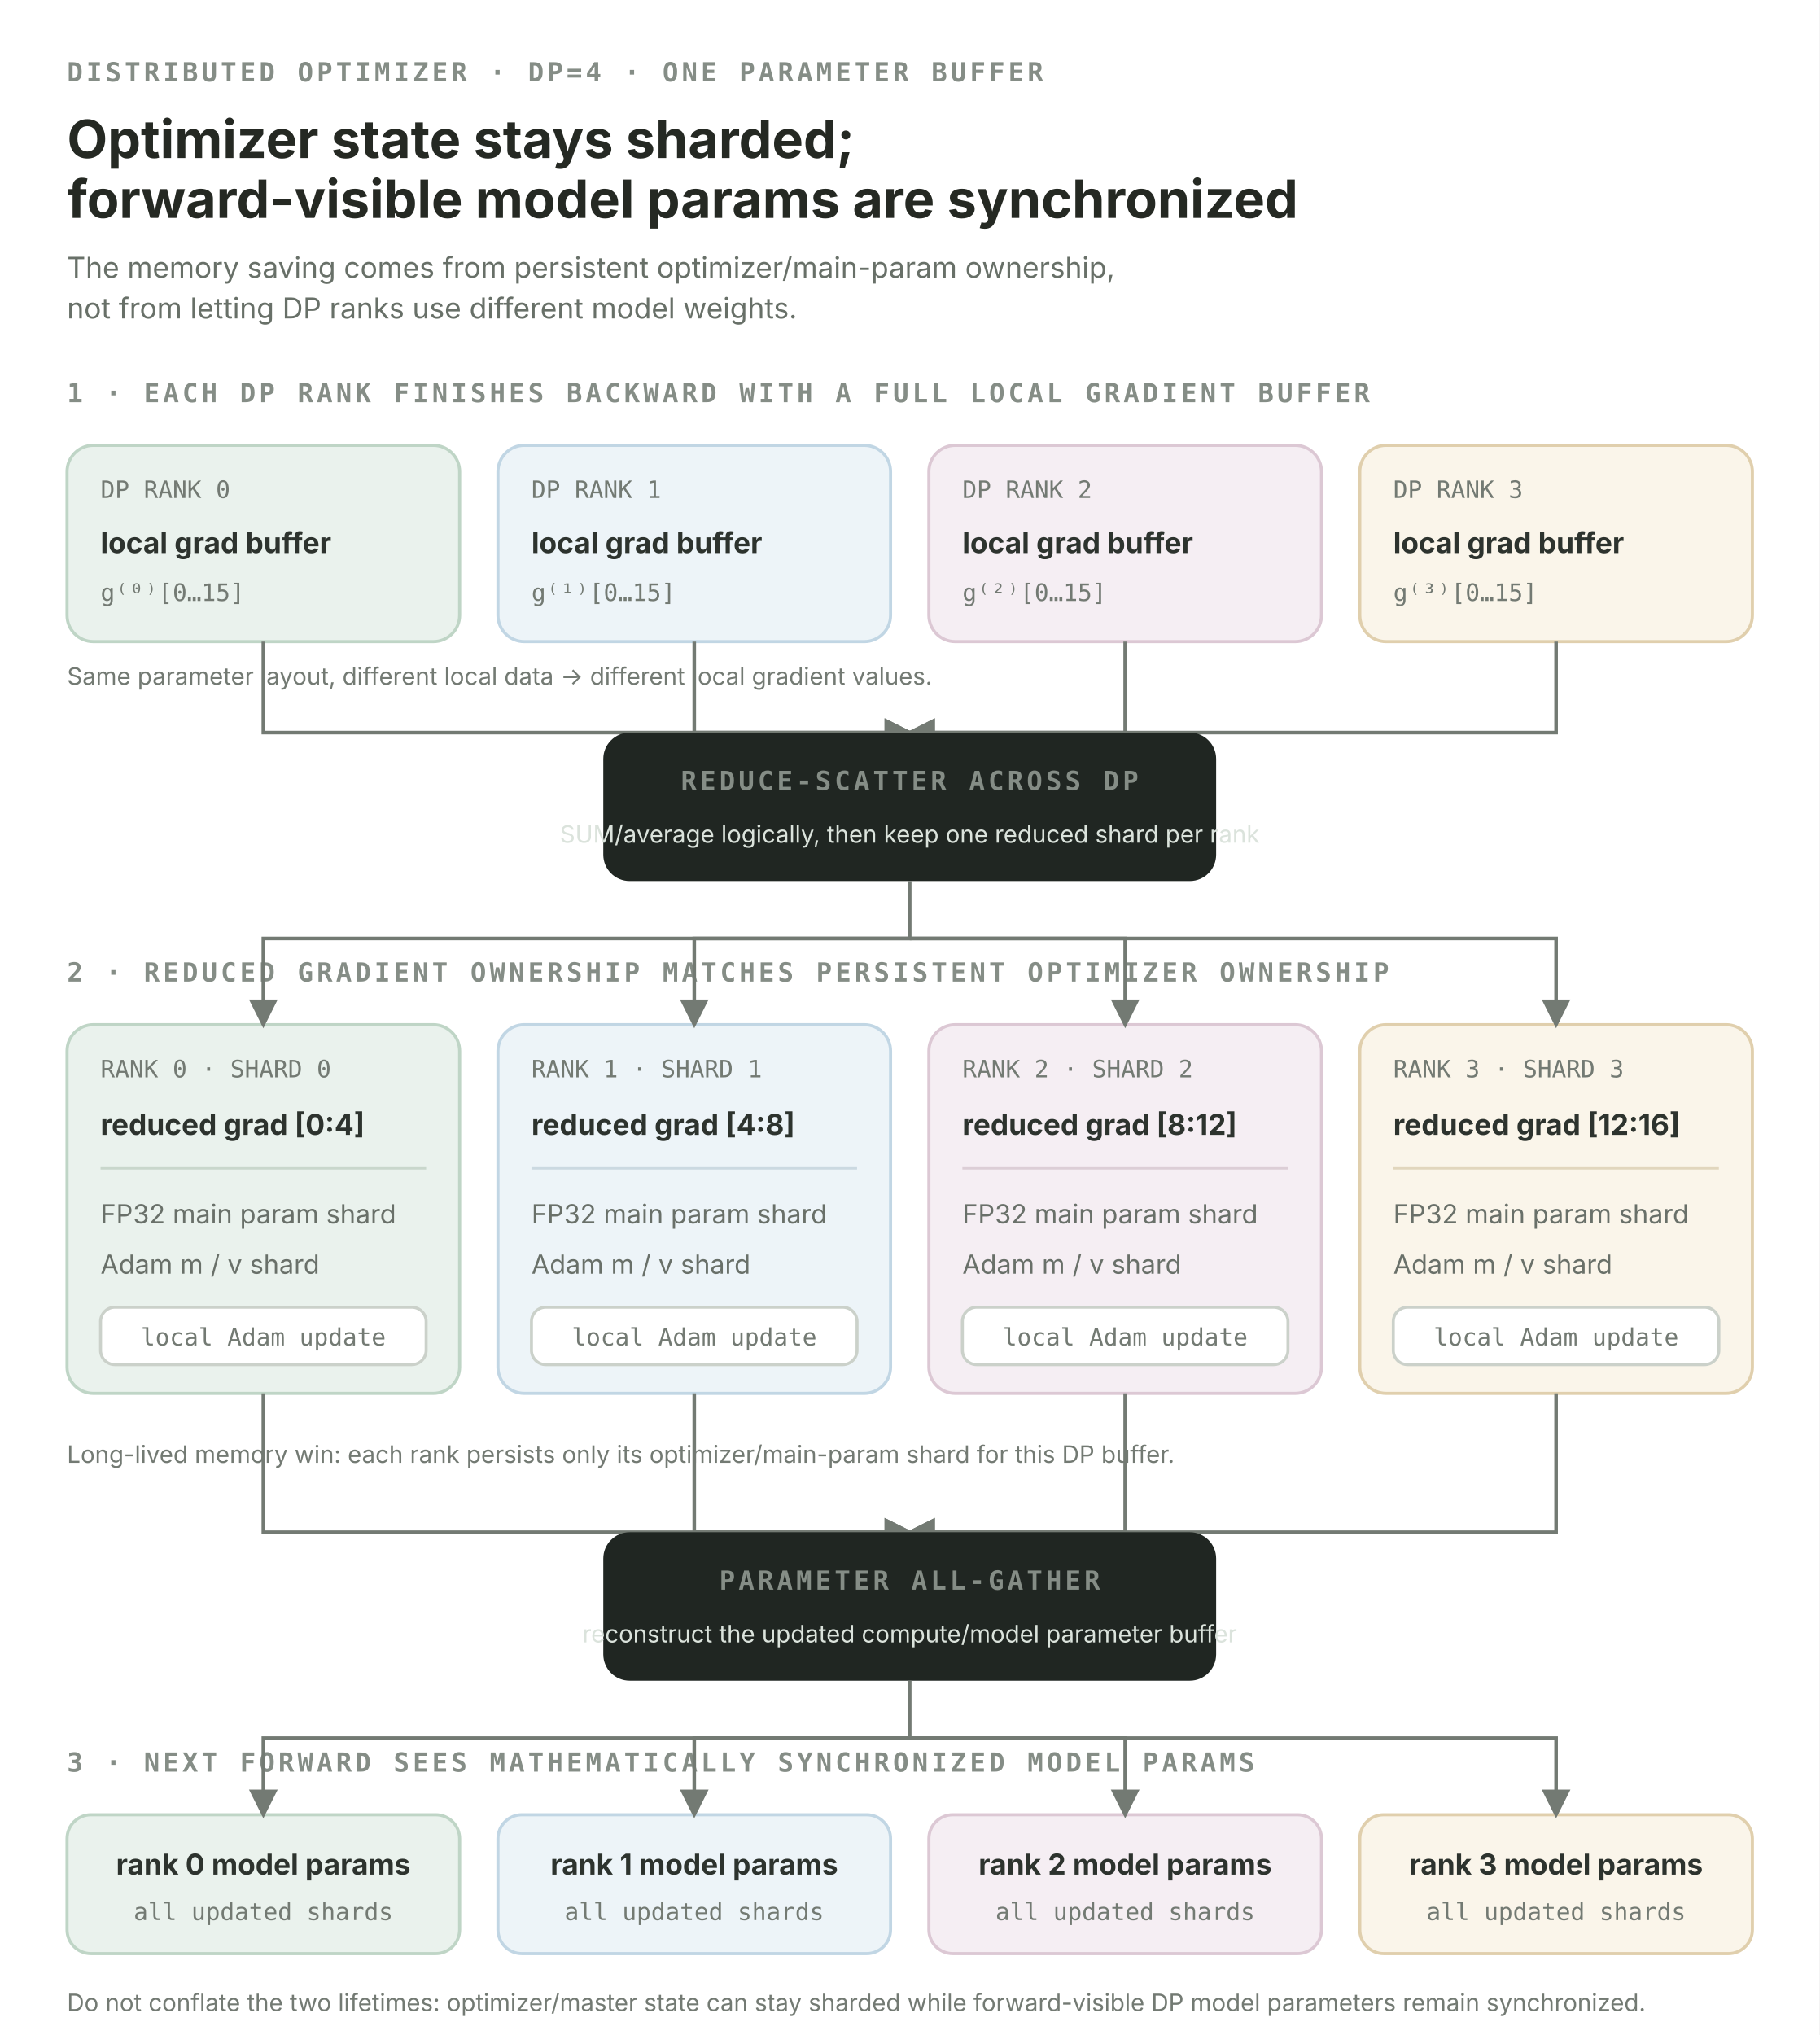
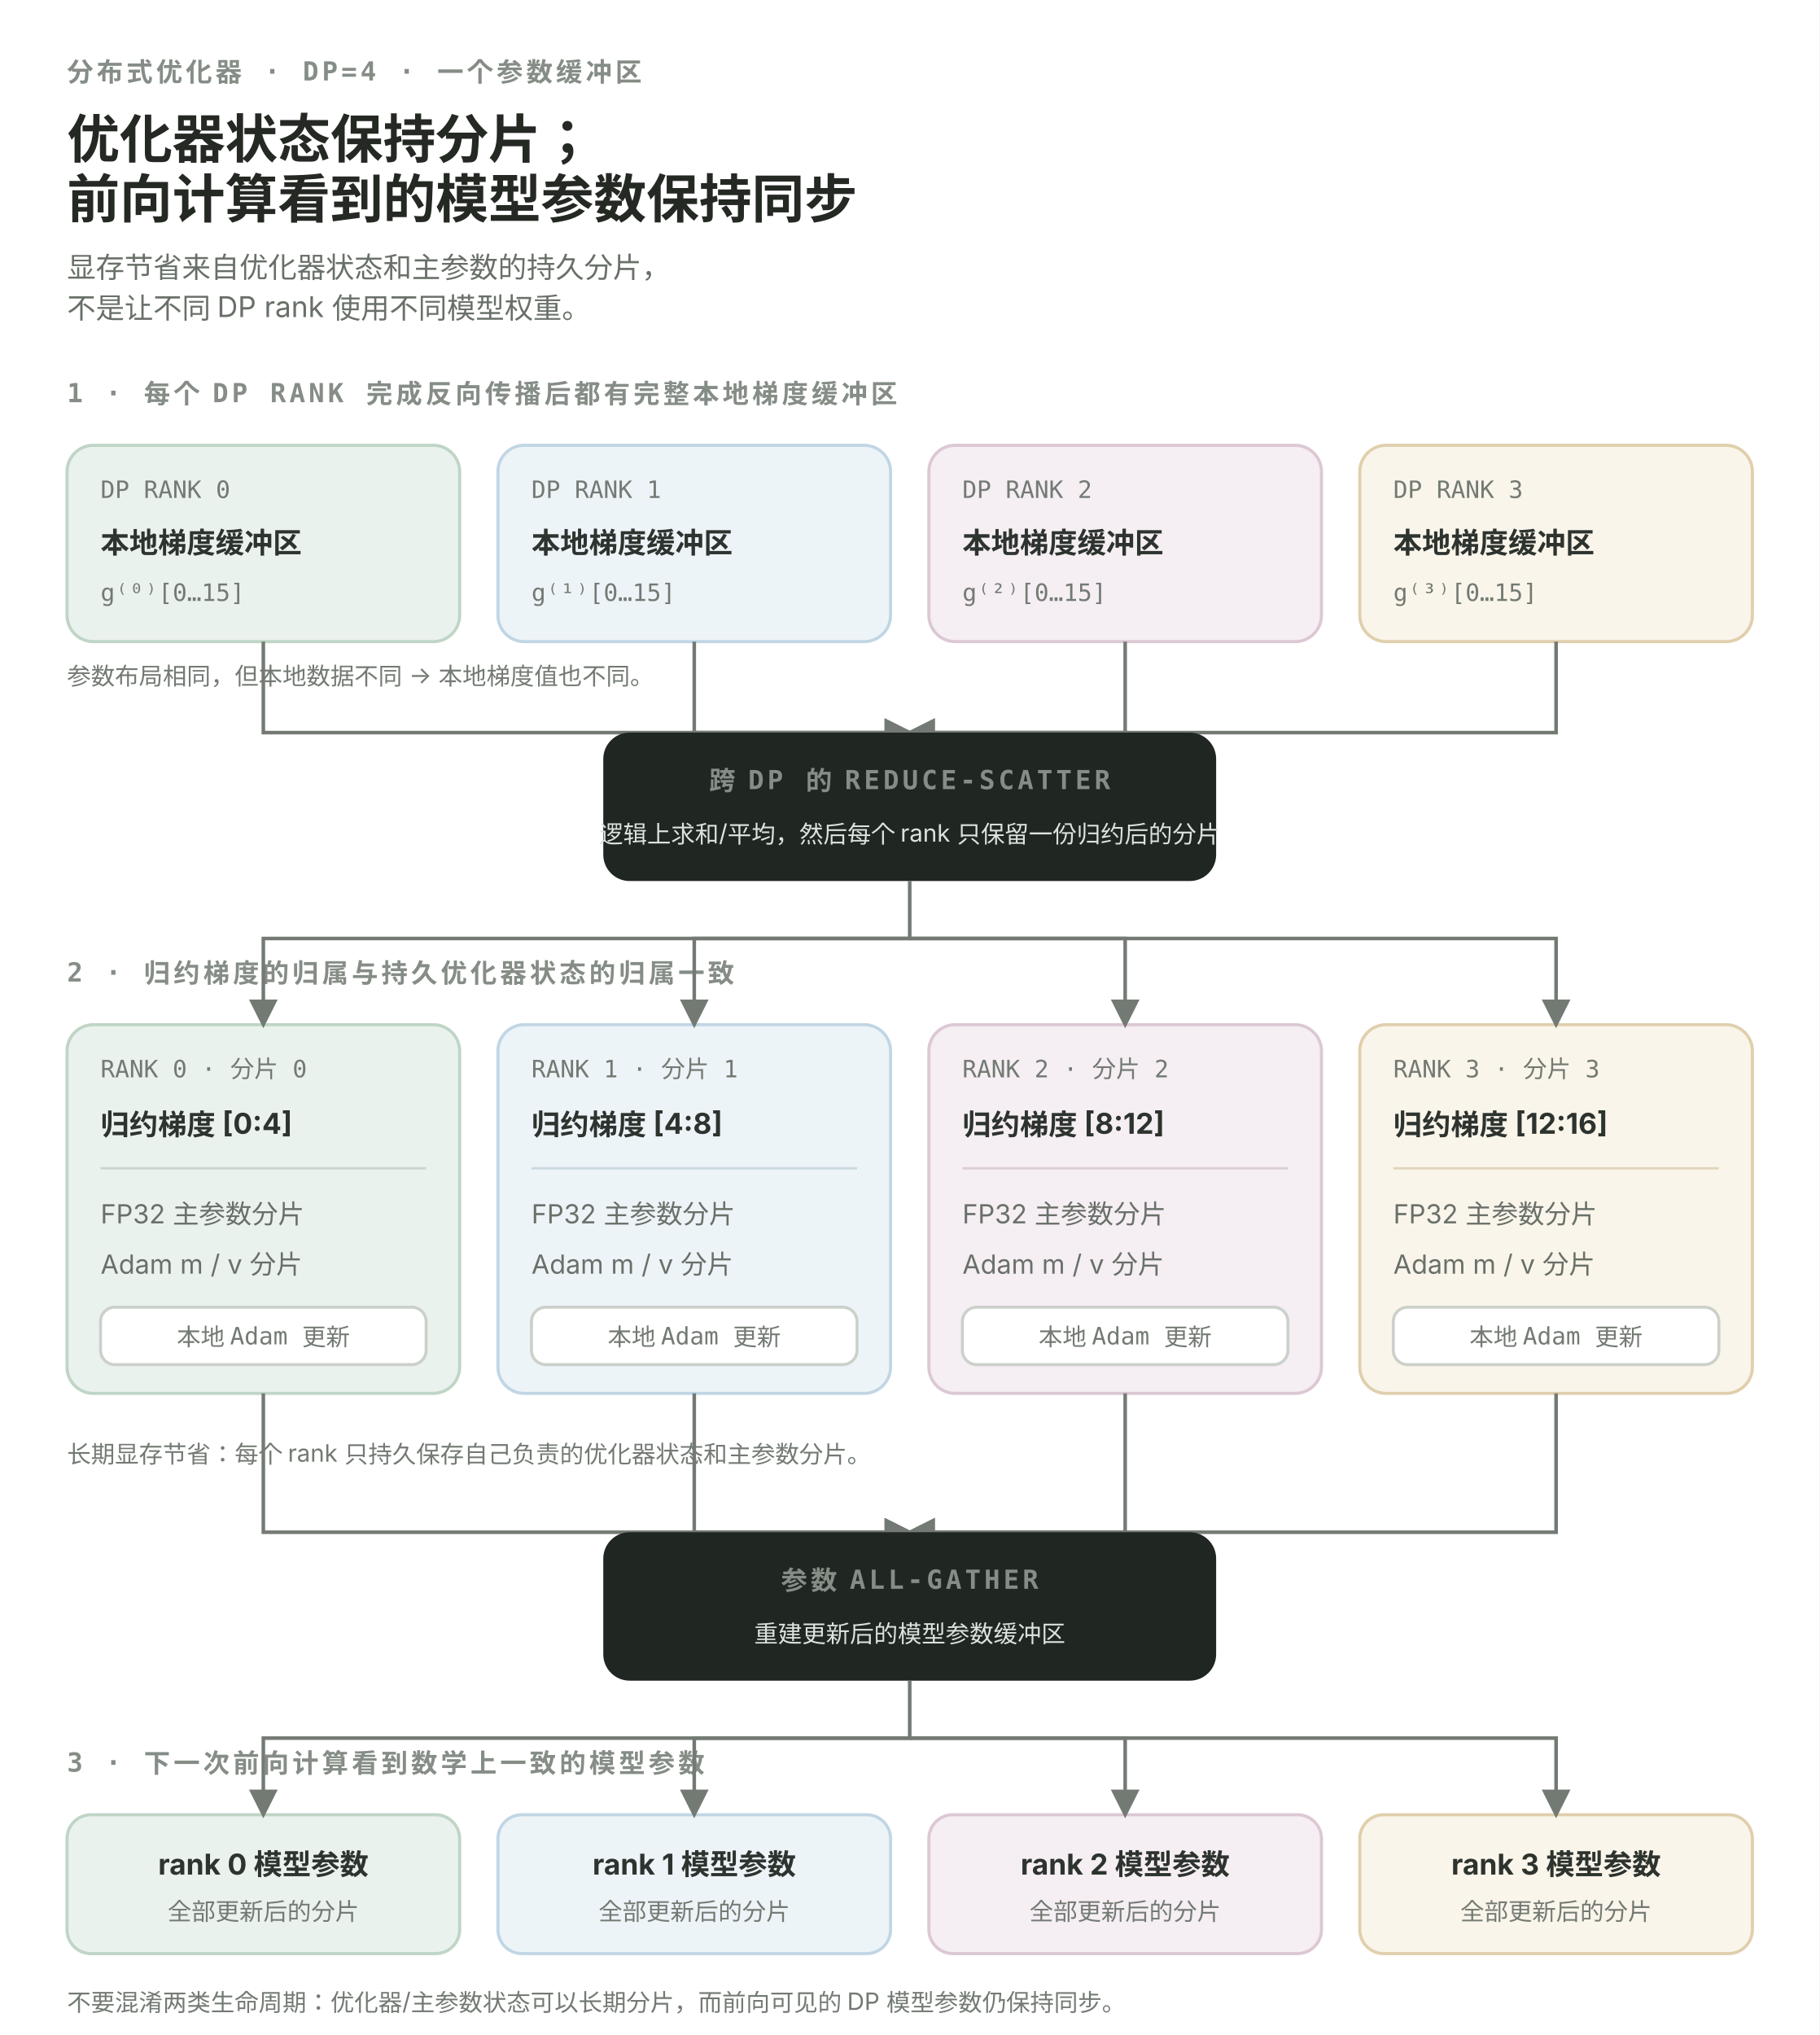
<svg xmlns="http://www.w3.org/2000/svg" viewBox="0 0 760 850" role="img" aria-labelledby="title desc">
  <defs>
    <marker id="a" markerWidth="8" markerHeight="8" refX="7" refY="4" orient="auto">
      <path d="M0 0 L8 4 L0 8Z" fill="#737a73" />
    </marker>
    <style>
 .sans{font-family:-apple-system,BlinkMacSystemFont,"Segoe UI",sans-serif}.mono{font-family:ui-monospace,SFMono-Regular,Menlo,Consolas,monospace}.k{font-size:11px;font-weight:700;letter-spacing:1.4px;fill:#858d86}.title{font-size:22px;font-weight:750;fill:#252923}.sub{font-size:12px;fill:#687068}.label{font-size:12px;font-weight:700;fill:#2d332e}.body{font-size:11px;fill:#697069}.tiny{font-size:10px;fill:#737a73}.panel{fill:#fbfbf8;stroke:#c9cec7;stroke-width:1.4}.card{fill:#fff;stroke:#cbd1ca;stroke-width:1.25}.green{fill:#eaf2ed;stroke:#bfd5c6;stroke-width:1.3}.blue{fill:#edf4f8;stroke:#c1d6e4;stroke-width:1.3}.plum{fill:#f5eef3;stroke:#dcc8d4;stroke-width:1.3}.sand{fill:#faf5ea;stroke:#e0cfad;stroke-width:1.3}.collective{fill:#202622}.line{fill:none;stroke:#737a73;stroke-width:1.5}.dash{fill:none;stroke:#9ba19b;stroke-width:1.2;stroke-dasharray:5 5}
 </style>
  </defs>
  <rect width="760" height="850" fill="#fff" />
-   <text class="mono k" x="28" y="34">DISTRIBUTED OPTIMIZER · DP=4 · ONE PARAMETER BUFFER</text>
-   <text class="sans title" x="28" y="66">Optimizer state stays sharded;</text>
-   <text class="sans title" x="28" y="91">forward-visible model params are synchronized</text>
-   <text class="sans sub" x="28" y="116">The memory saving comes from persistent optimizer/main-param ownership,</text>
-   <text class="sans sub" x="28" y="133">not from letting DP ranks use different model weights.</text>
-   <text class="mono k" x="28" y="168">1 · EACH DP RANK FINISHES BACKWARD WITH A FULL LOCAL GRADIENT BUFFER</text>
+   <text class="mono k" x="28" y="34">分布式优化器 · DP=4 · 一个参数缓冲区</text>
+   <text class="sans title" x="28" y="66">优化器状态保持分片；</text>
+   <text class="sans title" x="28" y="91">前向计算看到的模型参数保持同步</text>
+   <text class="sans sub" x="28" y="116">显存节省来自优化器状态和主参数的持久分片，</text>
+   <text class="sans sub" x="28" y="133">不是让不同 DP rank 使用不同模型权重。</text>
+   <text class="mono k" x="28" y="168">1 · 每个 DP RANK 完成反向传播后都有完整本地梯度缓冲区</text>
  <g transform="translate(28 186)">
    <rect class="green" width="164" height="82" rx="11" />
    <text class="mono tiny" x="14" y="22" fill="#255b46">DP RANK 0</text>
-     <text class="sans label" x="14" y="45">local grad buffer</text>
+     <text class="sans label" x="14" y="45">本地梯度缓冲区</text>
    <text class="mono tiny" x="14" y="65">g⁽⁰⁾[0…15]</text>
    <rect class="blue" x="180" width="164" height="82" rx="11" />
    <text class="mono tiny" x="194" y="22" fill="#315f82">DP RANK 1</text>
-     <text class="sans label" x="194" y="45">local grad buffer</text>
+     <text class="sans label" x="194" y="45">本地梯度缓冲区</text>
    <text class="mono tiny" x="194" y="65">g⁽¹⁾[0…15]</text>
    <rect class="plum" x="360" width="164" height="82" rx="11" />
    <text class="mono tiny" x="374" y="22" fill="#7d5d6f">DP RANK 2</text>
-     <text class="sans label" x="374" y="45">local grad buffer</text>
+     <text class="sans label" x="374" y="45">本地梯度缓冲区</text>
    <text class="mono tiny" x="374" y="65">g⁽²⁾[0…15]</text>
    <rect class="sand" x="540" width="164" height="82" rx="11" />
    <text class="mono tiny" x="554" y="22" fill="#7b6a3e">DP RANK 3</text>
-     <text class="sans label" x="554" y="45">local grad buffer</text>
+     <text class="sans label" x="554" y="45">本地梯度缓冲区</text>
    <text class="mono tiny" x="554" y="65">g⁽³⁾[0…15]</text>
  </g>
-   <text class="sans tiny" x="28" y="286">Same parameter layout, different local data → different local gradient values.</text>
+   <text class="sans tiny" x="28" y="286">参数布局相同，但本地数据不同 → 本地梯度值也不同。</text>
  <path class="line" d="M110 268 V306 H380" marker-end="url(#a)" />
  <path class="line" d="M290 268 V306 H380" marker-end="url(#a)" />
  <path class="line" d="M470 268 V306 H380" marker-end="url(#a)" />
  <path class="line" d="M650 268 V306 H380" marker-end="url(#a)" />
  <rect class="collective" x="252" y="306" width="256" height="62" rx="11" />
-   <text class="mono k" x="380" y="330" text-anchor="middle" fill="#c3cec6">REDUCE-SCATTER ACROSS DP</text>
-   <text class="sans tiny" x="380" y="352" text-anchor="middle" style="fill:#dbe3dc">SUM/average logically, then keep one reduced shard per rank</text>
-   <text class="mono k" x="28" y="410">2 · REDUCED GRADIENT OWNERSHIP MATCHES PERSISTENT OPTIMIZER OWNERSHIP</text>
+   <text class="mono k" x="380" y="330" text-anchor="middle" fill="#c3cec6">跨 DP 的 REDUCE-SCATTER</text>
+   <text class="sans tiny" x="380" y="352" text-anchor="middle" style="fill:#dbe3dc">逻辑上求和/平均，然后每个 rank 只保留一份归约后的分片</text>
+   <text class="mono k" x="28" y="410">2 · 归约梯度的归属与持久优化器状态的归属一致</text>
  <g transform="translate(28 428)">
    <rect class="green" width="164" height="154" rx="11" />
-     <text class="mono tiny" x="14" y="22" fill="#255b46">RANK 0 · SHARD 0</text>
-     <text class="sans label" x="14" y="46">reduced grad [0:4]</text>
+     <text class="mono tiny" x="14" y="22" fill="#255b46">RANK 0 · 分片 0</text>
+     <text class="sans label" x="14" y="46">归约梯度 [0:4]</text>
    <line x1="14" y1="60" x2="150" y2="60" stroke="#c9d7cc" />
-     <text class="sans body" x="14" y="83">FP32 main param shard</text>
-     <text class="sans body" x="14" y="104">Adam m / v shard</text>
+     <text class="sans body" x="14" y="83">FP32 主参数分片</text>
+     <text class="sans body" x="14" y="104">Adam m / v 分片</text>
    <rect class="card" x="14" y="118" width="136" height="24" rx="6" />
-     <text class="mono tiny" x="82" y="134" text-anchor="middle">local Adam update</text>
+     <text class="mono tiny" x="82" y="134" text-anchor="middle">本地 Adam 更新</text>
    <rect class="blue" x="180" width="164" height="154" rx="11" />
-     <text class="mono tiny" x="194" y="22" fill="#315f82">RANK 1 · SHARD 1</text>
-     <text class="sans label" x="194" y="46">reduced grad [4:8]</text>
+     <text class="mono tiny" x="194" y="22" fill="#315f82">RANK 1 · 分片 1</text>
+     <text class="sans label" x="194" y="46">归约梯度 [4:8]</text>
    <line x1="194" y1="60" x2="330" y2="60" stroke="#cbd9e1" />
-     <text class="sans body" x="194" y="83">FP32 main param shard</text>
-     <text class="sans body" x="194" y="104">Adam m / v shard</text>
+     <text class="sans body" x="194" y="83">FP32 主参数分片</text>
+     <text class="sans body" x="194" y="104">Adam m / v 分片</text>
    <rect class="card" x="194" y="118" width="136" height="24" rx="6" />
-     <text class="mono tiny" x="262" y="134" text-anchor="middle">local Adam update</text>
+     <text class="mono tiny" x="262" y="134" text-anchor="middle">本地 Adam 更新</text>
    <rect class="plum" x="360" width="164" height="154" rx="11" />
-     <text class="mono tiny" x="374" y="22" fill="#7d5d6f">RANK 2 · SHARD 2</text>
-     <text class="sans label" x="374" y="46">reduced grad [8:12]</text>
+     <text class="mono tiny" x="374" y="22" fill="#7d5d6f">RANK 2 · 分片 2</text>
+     <text class="sans label" x="374" y="46">归约梯度 [8:12]</text>
    <line x1="374" y1="60" x2="510" y2="60" stroke="#dcced6" />
-     <text class="sans body" x="374" y="83">FP32 main param shard</text>
-     <text class="sans body" x="374" y="104">Adam m / v shard</text>
+     <text class="sans body" x="374" y="83">FP32 主参数分片</text>
+     <text class="sans body" x="374" y="104">Adam m / v 分片</text>
    <rect class="card" x="374" y="118" width="136" height="24" rx="6" />
-     <text class="mono tiny" x="442" y="134" text-anchor="middle">local Adam update</text>
+     <text class="mono tiny" x="442" y="134" text-anchor="middle">本地 Adam 更新</text>
    <rect class="sand" x="540" width="164" height="154" rx="11" />
-     <text class="mono tiny" x="554" y="22" fill="#7b6a3e">RANK 3 · SHARD 3</text>
-     <text class="sans label" x="554" y="46">reduced grad [12:16]</text>
+     <text class="mono tiny" x="554" y="22" fill="#7b6a3e">RANK 3 · 分片 3</text>
+     <text class="sans label" x="554" y="46">归约梯度 [12:16]</text>
    <line x1="554" y1="60" x2="690" y2="60" stroke="#e1d6bd" />
-     <text class="sans body" x="554" y="83">FP32 main param shard</text>
-     <text class="sans body" x="554" y="104">Adam m / v shard</text>
+     <text class="sans body" x="554" y="83">FP32 主参数分片</text>
+     <text class="sans body" x="554" y="104">Adam m / v 分片</text>
    <rect class="card" x="554" y="118" width="136" height="24" rx="6" />
-     <text class="mono tiny" x="622" y="134" text-anchor="middle">local Adam update</text>
+     <text class="mono tiny" x="622" y="134" text-anchor="middle">本地 Adam 更新</text>
  </g>
  <path class="line" d="M380 368 V392 H110 V428" marker-end="url(#a)" />
  <path class="line" d="M380 392 H290 V428" marker-end="url(#a)" />
  <path class="line" d="M380 392 H470 V428" marker-end="url(#a)" />
  <path class="line" d="M380 392 H650 V428" marker-end="url(#a)" />
-   <text class="sans tiny" x="28" y="611">Long-lived memory win: each rank persists only its optimizer/main-param shard for this DP buffer.</text>
+   <text class="sans tiny" x="28" y="611">长期显存节省：每个 rank 只持久保存自己负责的优化器状态和主参数分片。</text>
  <path class="line" d="M110 582 V640 H380" marker-end="url(#a)" />
  <path class="line" d="M290 582 V640 H380" marker-end="url(#a)" />
  <path class="line" d="M470 582 V640 H380" marker-end="url(#a)" />
  <path class="line" d="M650 582 V640 H380" marker-end="url(#a)" />
  <rect class="collective" x="252" y="640" width="256" height="62" rx="11" />
-   <text class="mono k" x="380" y="664" text-anchor="middle" fill="#c3cec6">PARAMETER ALL-GATHER</text>
-   <text class="sans tiny" x="380" y="686" text-anchor="middle" style="fill:#dbe3dc">reconstruct the updated compute/model parameter buffer</text>
-   <text class="mono k" x="28" y="740">3 · NEXT FORWARD SEES MATHEMATICALLY SYNCHRONIZED MODEL PARAMS</text>
+   <text class="mono k" x="380" y="664" text-anchor="middle" fill="#c3cec6">参数 ALL-GATHER</text>
+   <text class="sans tiny" x="380" y="686" text-anchor="middle" style="fill:#dbe3dc">重建更新后的模型参数缓冲区</text>
+   <text class="mono k" x="28" y="740">3 · 下一次前向计算看到数学上一致的模型参数</text>
  <g transform="translate(28 758)">
    <rect class="green" width="164" height="58" rx="10" />
-     <text class="sans label" x="82" y="25" text-anchor="middle">rank 0 model params</text>
-     <text class="mono tiny" x="82" y="44" text-anchor="middle">all updated shards</text>
+     <text class="sans label" x="82" y="25" text-anchor="middle">rank 0 模型参数</text>
+     <text class="mono tiny" x="82" y="44" text-anchor="middle">全部更新后的分片</text>
    <rect class="blue" x="180" width="164" height="58" rx="10" />
-     <text class="sans label" x="262" y="25" text-anchor="middle">rank 1 model params</text>
-     <text class="mono tiny" x="262" y="44" text-anchor="middle">all updated shards</text>
+     <text class="sans label" x="262" y="25" text-anchor="middle">rank 1 模型参数</text>
+     <text class="mono tiny" x="262" y="44" text-anchor="middle">全部更新后的分片</text>
    <rect class="plum" x="360" width="164" height="58" rx="10" />
-     <text class="sans label" x="442" y="25" text-anchor="middle">rank 2 model params</text>
-     <text class="mono tiny" x="442" y="44" text-anchor="middle">all updated shards</text>
+     <text class="sans label" x="442" y="25" text-anchor="middle">rank 2 模型参数</text>
+     <text class="mono tiny" x="442" y="44" text-anchor="middle">全部更新后的分片</text>
    <rect class="sand" x="540" width="164" height="58" rx="10" />
-     <text class="sans label" x="622" y="25" text-anchor="middle">rank 3 model params</text>
-     <text class="mono tiny" x="622" y="44" text-anchor="middle">all updated shards</text>
+     <text class="sans label" x="622" y="25" text-anchor="middle">rank 3 模型参数</text>
+     <text class="mono tiny" x="622" y="44" text-anchor="middle">全部更新后的分片</text>
  </g>
  <path class="line" d="M380 702 V726 H110 V758" marker-end="url(#a)" />
  <path class="line" d="M380 726 H290 V758" marker-end="url(#a)" />
  <path class="line" d="M380 726 H470 V758" marker-end="url(#a)" />
  <path class="line" d="M380 726 H650 V758" marker-end="url(#a)" />
-   <text class="sans tiny" x="28" y="840">Do not conflate the two lifetimes: optimizer/master state can stay sharded while forward-visible DP model parameters remain synchronized.</text>
+   <text class="sans tiny" x="28" y="840">不要混淆两类生命周期：优化器/主参数状态可以长期分片，而前向可见的 DP 模型参数仍保持同步。</text>
</svg>
